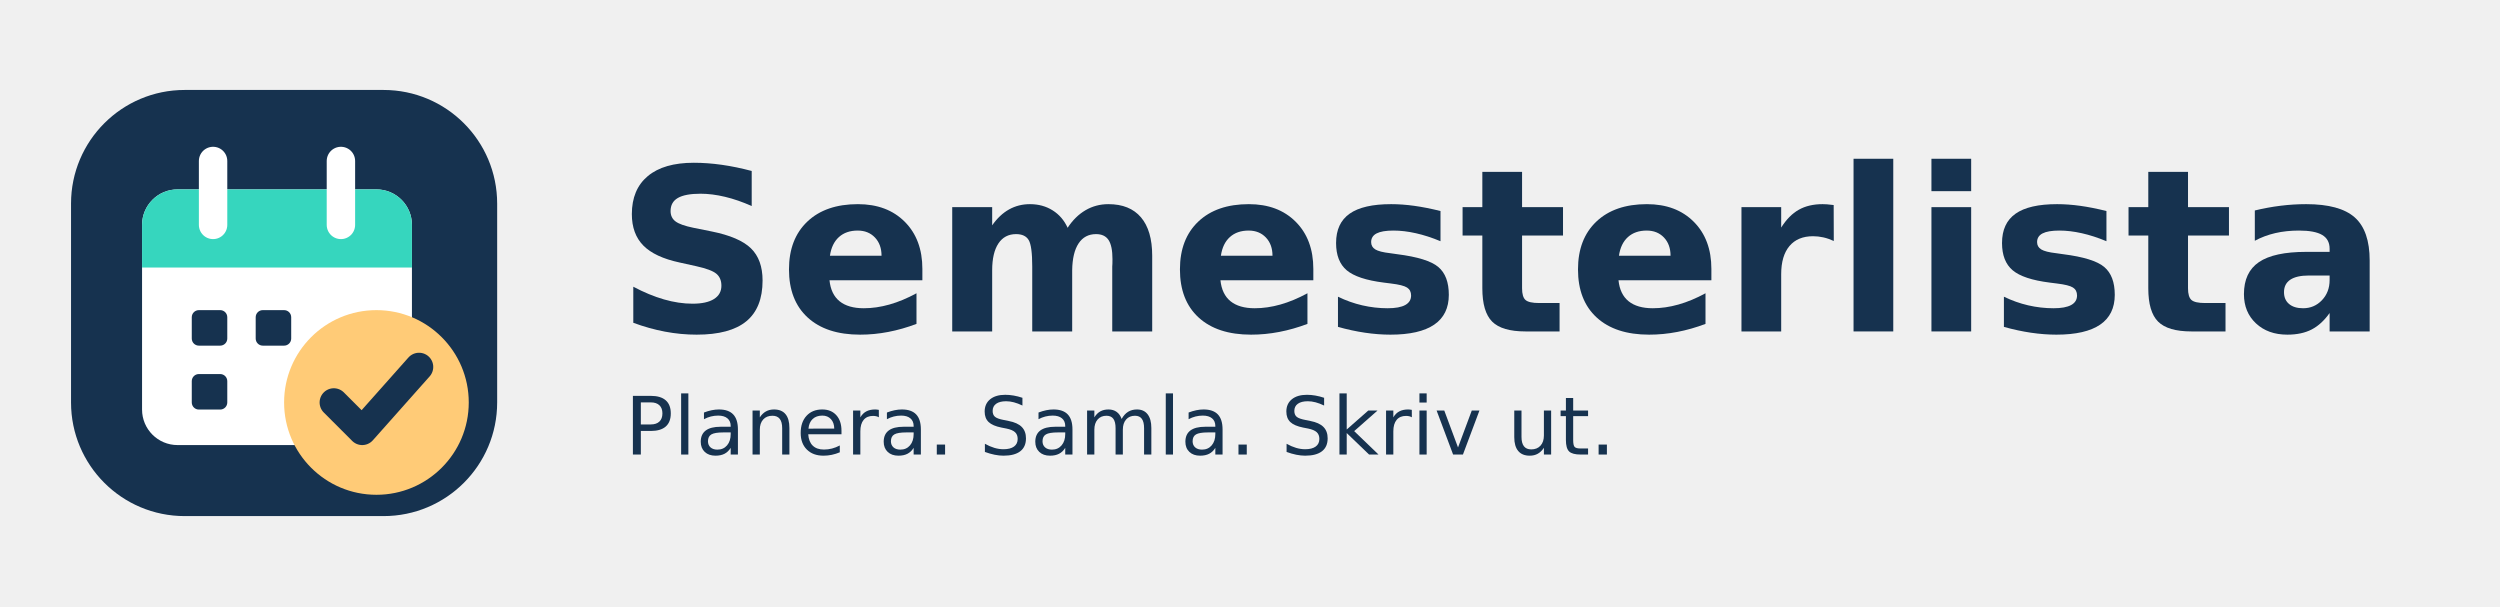
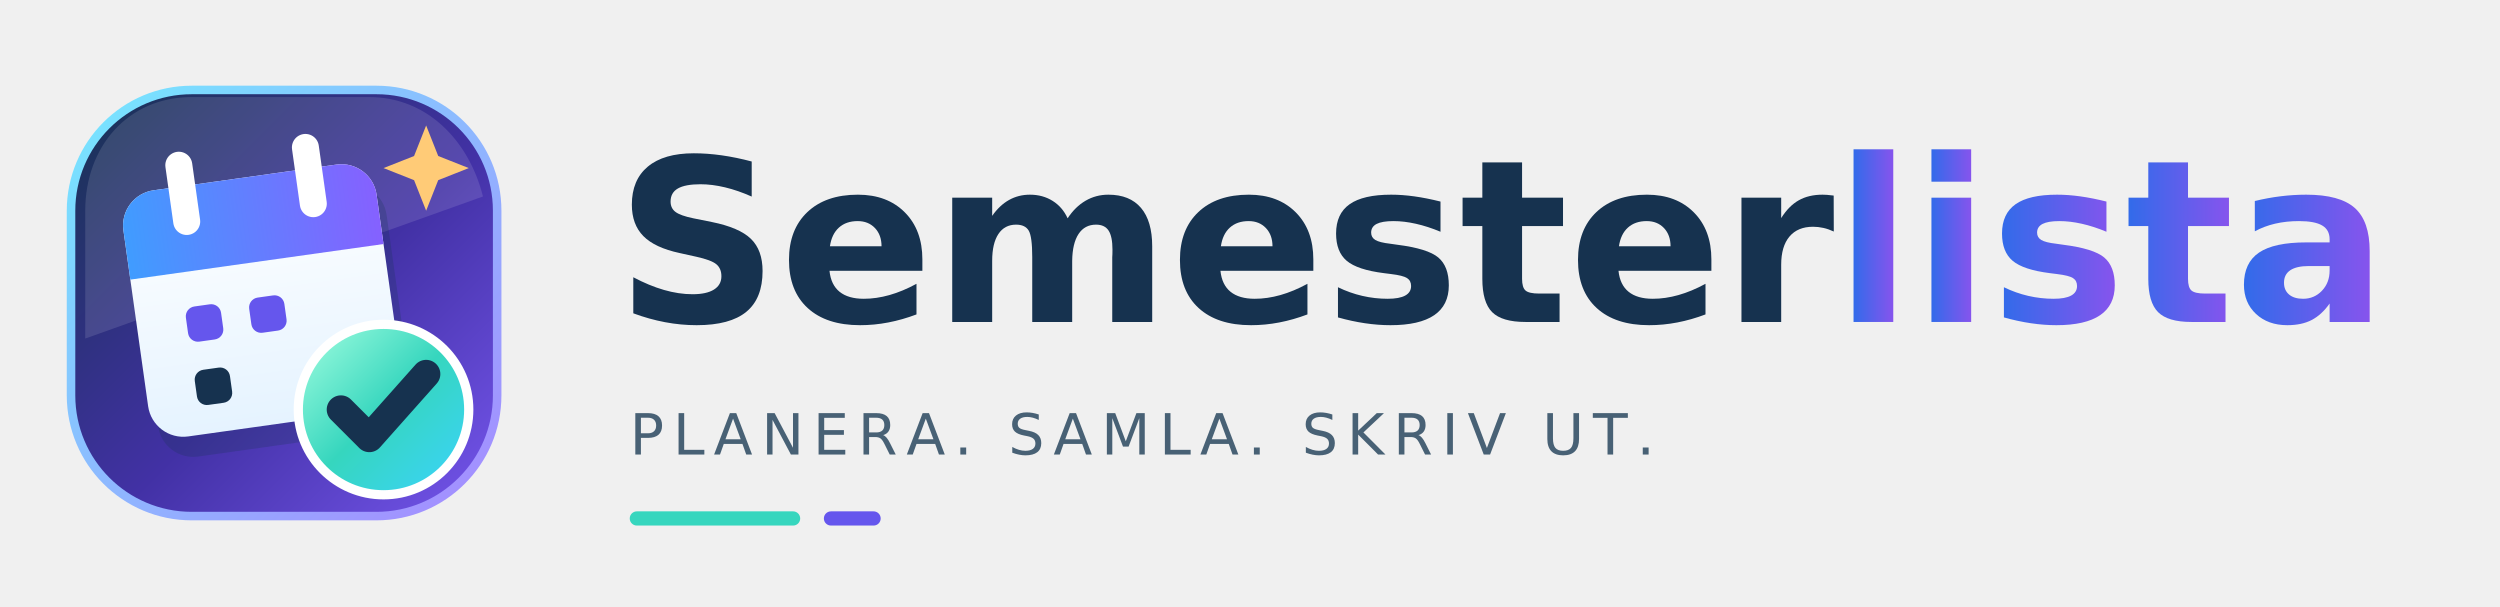
<svg xmlns="http://www.w3.org/2000/svg" width="180mm" height="43.636mm" viewBox="0 0 528 128" role="img" aria-label="Semesterlista – Planera. Samla. Skriv ut.">
  <g transform="translate(12 16) scale(1.5)">
-     <rect x="2" y="2" width="60" height="60" rx="16" fill="#16324f" />
-     <rect x="12" y="16" width="38" height="36" rx="5" fill="#ffffff" />
-     <path d="M17 16h28a5 5 0 0 1 5 5v6H12v-6a5 5 0 0 1 5-5z" fill="#36d6be" />
-     <path d="M22 12v9m18-9v9" stroke="#ffffff" stroke-width="4" stroke-linecap="round" />
-     <rect x="19" y="33" width="5" height="5" rx="1" fill="#16324f" />
-     <rect x="28" y="33" width="5" height="5" rx="1" fill="#16324f" />
-     <rect x="19" y="42" width="5" height="5" rx="1" fill="#16324f" />
-     <circle cx="45" cy="46" r="13" fill="#ffcb77" />
-     <path d="M39 46l4 4 8-9" fill="none" stroke="#16324f" stroke-width="4" stroke-linecap="round" stroke-linejoin="round" />
+     <defs>
+       <linearGradient id="icon-base" x1="0" y1="0" x2="1" y2="1">
+         <stop stop-color="#16324f" />
+         <stop offset="0.55" stop-color="#4231a5" />
+         <stop offset="1" stop-color="#7656ee" />
+       </linearGradient>
+       <linearGradient id="icon-edge" x1="0" y1="0" x2="1" y2="1">
+         <stop stop-color="#75e8ff" />
+         <stop offset="1" stop-color="#a68aff" />
+       </linearGradient>
+       <linearGradient id="icon-page" x1="0" y1="0" x2="0" y2="1">
+         <stop stop-color="#ffffff" />
+         <stop offset="1" stop-color="#e5f3ff" />
+       </linearGradient>
+       <linearGradient id="icon-header" x1="0" y1="0" x2="1" y2="0">
+         <stop stop-color="#409cff" />
+         <stop offset="1" stop-color="#8561ff" />
+       </linearGradient>
+       <linearGradient id="icon-badge" x1="0" y1="0" x2="1" y2="1">
+         <stop stop-color="#a5ffe0" />
+         <stop offset="0.5" stop-color="#36d6be" />
+         <stop offset="1" stop-color="#3bd3ff" />
+       </linearGradient>
+     </defs>
+     <rect x="2" y="2" width="60" height="60" rx="17" fill="url(#icon-base)" stroke="url(#icon-edge)" stroke-width="1.2" />
+     <path d="M19 3h25c8 0 14 6 16 14L4 37V19C4 10 10 3 19 3z" fill="#ffffff" opacity="0.12" />
+     <g transform="rotate(-8 30 32)">
+       <rect x="12" y="17" width="36" height="35" rx="5" fill="#16324f" opacity="0.24" />
+       <rect x="11" y="14" width="36" height="35" rx="5" fill="url(#icon-page)" />
+       <path d="M16 14h26a5 5 0 0 1 5 5v7H11v-7a5 5 0 0 1 5-5z" fill="url(#icon-header)" />
+       <path d="M20 11v8m18-8v8" stroke="#ffffff" stroke-width="3.8" stroke-linecap="round" />
+       <rect x="18" y="31" width="5" height="5" rx="1.4" fill="#6556ed" />
+       <rect x="27" y="31" width="5" height="5" rx="1.4" fill="#6556ed" />
+       <rect x="18" y="40" width="5" height="5" rx="1.4" fill="#16324f" />
+     </g>
+     <circle cx="46" cy="47" r="12" fill="url(#icon-badge)" stroke="#ffffff" stroke-width="1.3" />
+     <path d="M40 47l4 4 8-9" fill="none" stroke="#16324f" stroke-width="4" stroke-linecap="round" stroke-linejoin="round" />
+     <path d="M52 7l1.7 4.3L58 13l-4.3 1.7L52 19l-1.7-4.3L46 13l4.3-1.7z" fill="#ffcb77" />
  </g>
+   <defs>
+     <linearGradient id="wordmark" x1="0" y1="0" x2="1" y2="0">
+       <stop stop-color="#326bea" />
+       <stop offset="1" stop-color="#8654ed" />
+     </linearGradient>
+   </defs>
  <g fill="#16324f">
-     <path d="M158.758 36.109V43.516Q155.875 42.227 153.133 41.57Q150.391 40.914 147.953 40.914Q144.719 40.914 143.172 41.805Q141.625 42.695 141.625 44.57Q141.625 45.977 142.668 46.762Q143.711 47.547 146.453 48.109L150.297 48.883Q156.133 50.055 158.594 52.445Q161.055 54.836 161.055 59.242Q161.055 65.031 157.621 67.855Q154.188 70.68 147.133 70.68Q143.805 70.68 140.453 70.047Q137.102 69.414 133.75 68.172V60.555Q137.102 62.336 140.23 63.238Q143.359 64.141 146.266 64.141Q149.219 64.141 150.789 63.156Q152.359 62.172 152.359 60.344Q152.359 58.703 151.293 57.812Q150.227 56.922 147.039 56.219L143.547 55.445Q138.297 54.32 135.871 51.859Q133.445 49.398 133.445 45.227Q133.445 40.0 136.82 37.188Q140.195 34.375 146.523 34.375Q149.406 34.375 152.453 34.809Q155.5 35.242 158.758 36.109Z" />
-     <path d="M194.805 56.805V59.195H175.188Q175.492 62.148 177.32 63.625Q179.148 65.102 182.43 65.102Q185.078 65.102 187.855 64.316Q190.633 63.531 193.562 61.938V68.406Q190.586 69.531 187.609 70.105Q184.633 70.68 181.656 70.68Q174.531 70.68 170.582 67.059Q166.633 63.438 166.633 56.898Q166.633 50.477 170.512 46.797Q174.391 43.117 181.188 43.117Q187.375 43.117 191.09 46.844Q194.805 50.57 194.805 56.805ZM186.18 54.016Q186.18 51.625 184.785 50.16Q183.391 48.695 181.141 48.695Q178.703 48.695 177.18 50.066Q175.656 51.438 175.281 54.016Z" />
-     <path d="M225.484 48.109Q227.078 45.672 229.27 44.395Q231.461 43.117 234.086 43.117Q238.609 43.117 240.977 45.906Q243.344 48.695 243.344 54.016V70.0H234.906V56.312Q234.93 56.008 234.941 55.68Q234.953 55.352 234.953 54.742Q234.953 51.953 234.133 50.699Q233.312 49.445 231.484 49.445Q229.094 49.445 227.793 51.414Q226.492 53.383 226.445 57.109V70.0H218.008V56.312Q218.008 51.953 217.258 50.699Q216.508 49.445 214.586 49.445Q212.172 49.445 210.859 51.426Q209.547 53.406 209.547 57.086V70.0H201.109V43.75H209.547V47.594Q211.094 45.367 213.098 44.242Q215.102 43.117 217.516 43.117Q220.234 43.117 222.32 44.43Q224.406 45.742 225.484 48.109Z" />
-     <path d="M277.375 56.805V59.195H257.758Q258.062 62.148 259.891 63.625Q261.719 65.102 265.0 65.102Q267.648 65.102 270.426 64.316Q273.203 63.531 276.133 61.938V68.406Q273.156 69.531 270.18 70.105Q267.203 70.68 264.227 70.68Q257.102 70.68 253.152 67.059Q249.203 63.438 249.203 56.898Q249.203 50.477 253.082 46.797Q256.961 43.117 263.758 43.117Q269.945 43.117 273.66 46.844Q277.375 50.57 277.375 56.805ZM268.75 54.016Q268.75 51.625 267.355 50.16Q265.961 48.695 263.711 48.695Q261.273 48.695 259.75 50.066Q258.227 51.438 257.852 54.016Z" />
-     <path d="M304.234 44.57V50.945Q301.539 49.82 299.031 49.258Q296.523 48.695 294.297 48.695Q291.906 48.695 290.746 49.293Q289.586 49.891 289.586 51.133Q289.586 52.141 290.465 52.68Q291.344 53.219 293.617 53.477L295.094 53.688Q301.539 54.508 303.766 56.383Q305.992 58.258 305.992 62.266Q305.992 66.461 302.898 68.57Q299.805 70.68 293.664 70.68Q291.062 70.68 288.285 70.27Q285.508 69.859 282.578 69.039V62.664Q285.086 63.883 287.723 64.492Q290.359 65.102 293.078 65.102Q295.539 65.102 296.781 64.422Q298.023 63.742 298.023 62.406Q298.023 61.281 297.168 60.73Q296.312 60.18 293.758 59.875L292.281 59.688Q286.68 58.984 284.43 57.086Q282.18 55.188 282.18 51.32Q282.18 47.148 285.039 45.133Q287.898 43.117 293.805 43.117Q296.125 43.117 298.68 43.469Q301.234 43.82 304.234 44.57Z" />
-     <path d="M321.461 36.297V43.75H330.109V49.75H321.461V60.883Q321.461 62.711 322.188 63.355Q322.914 64.0 325.07 64.0H329.383V70.0H322.188Q317.219 70.0 315.145 67.926Q313.07 65.852 313.07 60.883V49.75H308.898V43.75H313.07V36.297Z" />
-     <path d="M361.445 56.805V59.195H341.828Q342.133 62.148 343.961 63.625Q345.789 65.102 349.07 65.102Q351.719 65.102 354.496 64.316Q357.273 63.531 360.203 61.938V68.406Q357.227 69.531 354.25 70.105Q351.273 70.68 348.297 70.68Q341.172 70.68 337.223 67.059Q333.273 63.438 333.273 56.898Q333.273 50.477 337.152 46.797Q341.031 43.117 347.828 43.117Q354.016 43.117 357.73 46.844Q361.445 50.57 361.445 56.805ZM352.82 54.016Q352.82 51.625 351.426 50.16Q350.031 48.695 347.781 48.695Q345.344 48.695 343.82 50.066Q342.297 51.438 341.922 54.016Z" />
-     <path d="M387.297 50.898Q386.195 50.383 385.105 50.137Q384.016 49.891 382.914 49.891Q379.68 49.891 377.934 51.965Q376.188 54.039 376.188 57.906V70.0H367.797V43.75H376.188V48.062Q377.805 45.484 379.902 44.301Q382.0 43.117 384.93 43.117Q385.352 43.117 385.844 43.152Q386.336 43.188 387.273 43.305Z" />
-     <path d="M391.469 33.531H399.859V70.0H391.469Z" />
-     <path d="M407.922 43.75H416.312V70.0H407.922ZM407.922 33.531H416.312V40.375H407.922Z" />
-     <path d="M444.883 44.57V50.945Q442.188 49.82 439.68 49.258Q437.172 48.695 434.945 48.695Q432.555 48.695 431.395 49.293Q430.234 49.891 430.234 51.133Q430.234 52.141 431.113 52.68Q431.992 53.219 434.266 53.477L435.742 53.688Q442.188 54.508 444.414 56.383Q446.641 58.258 446.641 62.266Q446.641 66.461 443.547 68.57Q440.453 70.68 434.312 70.68Q431.711 70.68 428.934 70.27Q426.156 69.859 423.227 69.039V62.664Q425.734 63.883 428.371 64.492Q431.008 65.102 433.727 65.102Q436.188 65.102 437.43 64.422Q438.672 63.742 438.672 62.406Q438.672 61.281 437.816 60.73Q436.961 60.18 434.406 59.875L432.93 59.688Q427.328 58.984 425.078 57.086Q422.828 55.188 422.828 51.32Q422.828 47.148 425.688 45.133Q428.547 43.117 434.453 43.117Q436.773 43.117 439.328 43.469Q441.883 43.82 444.883 44.57Z" />
-     <path d="M462.109 36.297V43.75H470.758V49.75H462.109V60.883Q462.109 62.711 462.836 63.355Q463.562 64.0 465.719 64.0H470.031V70.0H462.836Q457.867 70.0 455.793 67.926Q453.719 65.852 453.719 60.883V49.75H449.547V43.75H453.719V36.297Z" />
-     <path d="M487.656 58.188Q485.031 58.188 483.707 59.078Q482.383 59.969 482.383 61.703Q482.383 63.297 483.449 64.199Q484.516 65.102 486.414 65.102Q488.781 65.102 490.398 63.402Q492.016 61.703 492.016 59.148V58.188ZM500.477 55.023V70.0H492.016V66.109Q490.328 68.5 488.219 69.59Q486.109 70.68 483.086 70.68Q479.008 70.68 476.465 68.301Q473.922 65.922 473.922 62.125Q473.922 57.508 477.098 55.352Q480.273 53.195 487.07 53.195H492.016V52.539Q492.016 50.547 490.445 49.621Q488.875 48.695 485.547 48.695Q482.852 48.695 480.531 49.234Q478.211 49.773 476.219 50.852V44.453Q478.914 43.797 481.633 43.457Q484.352 43.117 487.07 43.117Q494.172 43.117 497.324 45.918Q500.477 48.719 500.477 55.023Z" />
-     <path d="M135.345 84.985V89.642H137.454Q138.624 89.642 139.263 89.036Q139.902 88.43 139.902 87.309Q139.902 86.197 139.263 85.591Q138.624 84.985 137.454 84.985ZM133.668 83.607H137.454Q139.537 83.607 140.604 84.549Q141.67 85.491 141.67 87.309Q141.67 89.144 140.604 90.082Q139.537 91.02 137.454 91.02H135.345V96.0H133.668Z" />
-     <path d="M143.854 83.084H145.381V96.0H143.854Z" />
-     <path d="M152.802 91.327Q150.951 91.327 150.237 91.75Q149.523 92.173 149.523 93.194Q149.523 94.008 150.058 94.485Q150.594 94.962 151.515 94.962Q152.785 94.962 153.553 94.062Q154.321 93.161 154.321 91.667V91.327ZM155.848 90.696V96.0H154.321V94.589Q153.798 95.436 153.018 95.838Q152.237 96.241 151.108 96.241Q149.681 96.241 148.838 95.44Q147.996 94.639 147.996 93.294Q147.996 91.725 149.046 90.928Q150.096 90.131 152.179 90.131H154.321V89.982Q154.321 88.928 153.628 88.351Q152.935 87.774 151.681 87.774Q150.884 87.774 150.129 87.965Q149.374 88.156 148.676 88.538V87.126Q149.515 86.803 150.303 86.641Q151.092 86.479 151.839 86.479Q153.856 86.479 154.852 87.525Q155.848 88.571 155.848 90.696Z" />
-     <path d="M166.722 90.389V96.0H165.195V90.438Q165.195 89.119 164.68 88.463Q164.166 87.807 163.136 87.807Q161.899 87.807 161.186 88.596Q160.472 89.384 160.472 90.746V96.0H158.936V86.703H160.472V88.147Q161.02 87.309 161.762 86.894Q162.505 86.479 163.477 86.479Q165.079 86.479 165.9 87.471Q166.722 88.463 166.722 90.389Z" />
-     <path d="M177.721 90.97V91.717H170.698Q170.798 93.294 171.649 94.12Q172.5 94.946 174.019 94.946Q174.898 94.946 175.724 94.73Q176.55 94.514 177.364 94.083V95.527Q176.542 95.875 175.679 96.058Q174.815 96.241 173.927 96.241Q171.703 96.241 170.404 94.946Q169.104 93.651 169.104 91.443Q169.104 89.16 170.337 87.82Q171.57 86.479 173.662 86.479Q175.538 86.479 176.629 87.687Q177.721 88.895 177.721 90.97ZM176.193 90.521Q176.177 89.268 175.492 88.521Q174.807 87.774 173.678 87.774Q172.4 87.774 171.632 88.496Q170.864 89.218 170.748 90.53Z" />
-     <path d="M185.615 88.131Q185.357 87.981 185.054 87.911Q184.751 87.84 184.386 87.84Q183.091 87.84 182.398 88.683Q181.705 89.525 181.705 91.103V96.0H180.169V86.703H181.705V88.147Q182.187 87.301 182.958 86.89Q183.73 86.479 184.834 86.479Q184.992 86.479 185.183 86.5Q185.374 86.521 185.606 86.562Z" />
-     <path d="M191.442 91.327Q189.591 91.327 188.877 91.75Q188.163 92.173 188.163 93.194Q188.163 94.008 188.698 94.485Q189.234 94.962 190.155 94.962Q191.425 94.962 192.193 94.062Q192.961 93.161 192.961 91.667V91.327ZM194.488 90.696V96.0H192.961V94.589Q192.438 95.436 191.658 95.838Q190.877 96.241 189.749 96.241Q188.321 96.241 187.478 95.44Q186.636 94.639 186.636 93.294Q186.636 91.725 187.686 90.928Q188.736 90.131 190.819 90.131H192.961V89.982Q192.961 88.928 192.268 88.351Q191.575 87.774 190.321 87.774Q189.524 87.774 188.769 87.965Q188.014 88.156 187.316 88.538V87.126Q188.155 86.803 188.943 86.641Q189.732 86.479 190.479 86.479Q192.496 86.479 193.492 87.525Q194.488 88.571 194.488 90.696Z" />
-     <path d="M197.85 93.892H199.602V96.0H197.85Z" />
-     <path d="M215.938 84.014V85.649Q214.983 85.192 214.136 84.968Q213.29 84.744 212.501 84.744Q211.131 84.744 210.388 85.275Q209.646 85.807 209.646 86.786Q209.646 87.608 210.139 88.027Q210.633 88.446 212.011 88.704L213.024 88.911Q214.9 89.268 215.792 90.169Q216.685 91.069 216.685 92.58Q216.685 94.381 215.477 95.311Q214.269 96.241 211.937 96.241Q211.057 96.241 210.065 96.042Q209.073 95.842 208.01 95.452V93.726Q209.031 94.298 210.011 94.589Q210.99 94.879 211.937 94.879Q213.373 94.879 214.153 94.315Q214.933 93.75 214.933 92.705Q214.933 91.792 214.373 91.277Q213.812 90.762 212.534 90.505L211.513 90.306Q209.637 89.932 208.799 89.135Q207.96 88.338 207.96 86.919Q207.96 85.275 209.118 84.329Q210.276 83.383 212.31 83.383Q213.182 83.383 214.086 83.541Q214.991 83.698 215.938 84.014Z" />
-     <path d="M223.458 91.327Q221.607 91.327 220.893 91.75Q220.179 92.173 220.179 93.194Q220.179 94.008 220.715 94.485Q221.25 94.962 222.171 94.962Q223.441 94.962 224.209 94.062Q224.977 93.161 224.977 91.667V91.327ZM226.504 90.696V96.0H224.977V94.589Q224.454 95.436 223.674 95.838Q222.894 96.241 221.765 96.241Q220.337 96.241 219.494 95.44Q218.652 94.639 218.652 93.294Q218.652 91.725 219.702 90.928Q220.752 90.131 222.835 90.131H224.977V89.982Q224.977 88.928 224.284 88.351Q223.591 87.774 222.337 87.774Q221.541 87.774 220.785 87.965Q220.03 88.156 219.333 88.538V87.126Q220.171 86.803 220.959 86.641Q221.748 86.479 222.495 86.479Q224.512 86.479 225.508 87.525Q226.504 88.571 226.504 90.696Z" />
-     <path d="M236.889 88.488Q237.461 87.458 238.258 86.969Q239.055 86.479 240.134 86.479Q241.587 86.479 242.375 87.496Q243.164 88.513 243.164 90.389V96.0H241.628V90.438Q241.628 89.102 241.155 88.455Q240.682 87.807 239.711 87.807Q238.524 87.807 237.835 88.596Q237.146 89.384 237.146 90.746V96.0H235.61V90.438Q235.61 89.094 235.137 88.45Q234.664 87.807 233.676 87.807Q232.506 87.807 231.817 88.6Q231.128 89.393 231.128 90.746V96.0H229.592V86.703H231.128V88.147Q231.651 87.292 232.381 86.886Q233.112 86.479 234.116 86.479Q235.129 86.479 235.839 86.994Q236.548 87.508 236.889 88.488Z" />
-     <path d="M246.21 83.084H247.738V96.0H246.21Z" />
-     <path d="M255.159 91.327Q253.308 91.327 252.594 91.75Q251.88 92.173 251.88 93.194Q251.88 94.008 252.415 94.485Q252.951 94.962 253.872 94.962Q255.142 94.962 255.91 94.062Q256.678 93.161 256.678 91.667V91.327ZM258.205 90.696V96.0H256.678V94.589Q256.155 95.436 255.375 95.838Q254.594 96.241 253.465 96.241Q252.038 96.241 251.195 95.44Q250.353 94.639 250.353 93.294Q250.353 91.725 251.403 90.928Q252.453 90.131 254.536 90.131H256.678V89.982Q256.678 88.928 255.985 88.351Q255.292 87.774 254.038 87.774Q253.241 87.774 252.486 87.965Q251.73 88.156 251.033 88.538V87.126Q251.872 86.803 252.66 86.641Q253.449 86.479 254.196 86.479Q256.213 86.479 257.209 87.525Q258.205 88.571 258.205 90.696Z" />
-     <path d="M261.567 93.892H263.318V96.0H261.567Z" />
-     <path d="M279.654 84.014V85.649Q278.7 85.192 277.853 84.968Q277.006 84.744 276.218 84.744Q274.848 84.744 274.105 85.275Q273.362 85.807 273.362 86.786Q273.362 87.608 273.856 88.027Q274.35 88.446 275.728 88.704L276.741 88.911Q278.617 89.268 279.509 90.169Q280.401 91.069 280.401 92.58Q280.401 94.381 279.194 95.311Q277.986 96.241 275.653 96.241Q274.773 96.241 273.781 96.042Q272.79 95.842 271.727 95.452V93.726Q272.748 94.298 273.728 94.589Q274.707 94.879 275.653 94.879Q277.089 94.879 277.87 94.315Q278.65 93.75 278.65 92.705Q278.65 91.792 278.09 91.277Q277.529 90.762 276.251 90.505L275.23 90.306Q273.354 89.932 272.516 89.135Q271.677 88.338 271.677 86.919Q271.677 85.275 272.835 84.329Q273.993 83.383 276.027 83.383Q276.898 83.383 277.803 83.541Q278.708 83.698 279.654 84.014Z" />
-     <path d="M282.892 83.084H284.427V90.712L288.984 86.703H290.935L286.004 91.053L291.143 96.0H289.15L284.427 91.459V96.0H282.892Z" />
-     <path d="M298.182 88.131Q297.924 87.981 297.621 87.911Q297.318 87.84 296.953 87.84Q295.658 87.84 294.965 88.683Q294.272 89.525 294.272 91.103V96.0H292.736V86.703H294.272V88.147Q294.753 87.301 295.525 86.89Q296.297 86.479 297.401 86.479Q297.559 86.479 297.75 86.5Q297.941 86.521 298.173 86.562Z" />
-     <path d="M299.784 86.703H301.311V96.0H299.784ZM299.784 83.084H301.311V85.018H299.784Z" />
-     <path d="M303.411 86.703H305.03L307.935 94.506L310.84 86.703H312.459L308.973 96.0H306.897Z" />
-     <path d="M319.813 92.331V86.703H321.341V92.273Q321.341 93.593 321.855 94.253Q322.37 94.913 323.399 94.913Q324.636 94.913 325.354 94.124Q326.072 93.335 326.072 91.974V86.703H327.6V96.0H326.072V94.572Q325.516 95.419 324.781 95.83Q324.047 96.241 323.076 96.241Q321.474 96.241 320.644 95.245Q319.813 94.249 319.813 92.331ZM323.657 86.479Z" />
-     <path d="M332.256 84.063V86.703H335.402V87.89H332.256V92.937Q332.256 94.074 332.568 94.398Q332.879 94.722 333.833 94.722H335.402V96.0H333.833Q332.065 96.0 331.393 95.34Q330.721 94.68 330.721 92.937V87.89H329.6V86.703H330.721V84.063Z" />
-     <path d="M337.627 93.892H339.378V96.0H337.627Z" />
+     <path d="M158.758 34.109V41.516Q155.875 40.227 153.133 39.57Q150.391 38.914 147.953 38.914Q144.719 38.914 143.172 39.805Q141.625 40.695 141.625 42.57Q141.625 43.977 142.668 44.762Q143.711 45.547 146.453 46.109L150.297 46.883Q156.133 48.055 158.594 50.445Q161.055 52.836 161.055 57.242Q161.055 63.031 157.621 65.855Q154.188 68.68 147.133 68.68Q143.805 68.68 140.453 68.047Q137.102 67.414 133.75 66.172V58.555Q137.102 60.336 140.23 61.238Q143.359 62.141 146.266 62.141Q149.219 62.141 150.789 61.156Q152.359 60.172 152.359 58.344Q152.359 56.703 151.293 55.812Q150.227 54.922 147.039 54.219L143.547 53.445Q138.297 52.32 135.871 49.859Q133.445 47.398 133.445 43.227Q133.445 38.0 136.82 35.188Q140.195 32.375 146.523 32.375Q149.406 32.375 152.453 32.809Q155.5 33.242 158.758 34.109Z" />
+     <path d="M194.805 54.805V57.195H175.188Q175.492 60.148 177.32 61.625Q179.148 63.102 182.43 63.102Q185.078 63.102 187.855 62.316Q190.633 61.531 193.562 59.938V66.406Q190.586 67.531 187.609 68.105Q184.633 68.68 181.656 68.68Q174.531 68.68 170.582 65.059Q166.633 61.438 166.633 54.898Q166.633 48.477 170.512 44.797Q174.391 41.117 181.188 41.117Q187.375 41.117 191.09 44.844Q194.805 48.57 194.805 54.805ZM186.18 52.016Q186.18 49.625 184.785 48.16Q183.391 46.695 181.141 46.695Q178.703 46.695 177.18 48.066Q175.656 49.438 175.281 52.016Z" />
+     <path d="M225.484 46.109Q227.078 43.672 229.27 42.395Q231.461 41.117 234.086 41.117Q238.609 41.117 240.977 43.906Q243.344 46.695 243.344 52.016V68.0H234.906V54.312Q234.93 54.008 234.941 53.68Q234.953 53.352 234.953 52.742Q234.953 49.953 234.133 48.699Q233.312 47.445 231.484 47.445Q229.094 47.445 227.793 49.414Q226.492 51.383 226.445 55.109V68.0H218.008V54.312Q218.008 49.953 217.258 48.699Q216.508 47.445 214.586 47.445Q212.172 47.445 210.859 49.426Q209.547 51.406 209.547 55.086V68.0H201.109V41.75H209.547V45.594Q211.094 43.367 213.098 42.242Q215.102 41.117 217.516 41.117Q220.234 41.117 222.32 42.43Q224.406 43.742 225.484 46.109Z" />
+     <path d="M277.375 54.805V57.195H257.758Q258.062 60.148 259.891 61.625Q261.719 63.102 265.0 63.102Q267.648 63.102 270.426 62.316Q273.203 61.531 276.133 59.938V66.406Q273.156 67.531 270.18 68.105Q267.203 68.68 264.227 68.68Q257.102 68.68 253.152 65.059Q249.203 61.438 249.203 54.898Q249.203 48.477 253.082 44.797Q256.961 41.117 263.758 41.117Q269.945 41.117 273.66 44.844Q277.375 48.57 277.375 54.805ZM268.75 52.016Q268.75 49.625 267.355 48.16Q265.961 46.695 263.711 46.695Q261.273 46.695 259.75 48.066Q258.227 49.438 257.852 52.016Z" />
+     <path d="M304.234 42.57V48.945Q301.539 47.82 299.031 47.258Q296.523 46.695 294.297 46.695Q291.906 46.695 290.746 47.293Q289.586 47.891 289.586 49.133Q289.586 50.141 290.465 50.68Q291.344 51.219 293.617 51.477L295.094 51.688Q301.539 52.508 303.766 54.383Q305.992 56.258 305.992 60.266Q305.992 64.461 302.898 66.57Q299.805 68.68 293.664 68.68Q291.062 68.68 288.285 68.27Q285.508 67.859 282.578 67.039V60.664Q285.086 61.883 287.723 62.492Q290.359 63.102 293.078 63.102Q295.539 63.102 296.781 62.422Q298.023 61.742 298.023 60.406Q298.023 59.281 297.168 58.73Q296.312 58.18 293.758 57.875L292.281 57.688Q286.68 56.984 284.43 55.086Q282.18 53.188 282.18 49.32Q282.18 45.148 285.039 43.133Q287.898 41.117 293.805 41.117Q296.125 41.117 298.68 41.469Q301.234 41.82 304.234 42.57Z" />
+     <path d="M321.461 34.297V41.75H330.109V47.75H321.461V58.883Q321.461 60.711 322.188 61.355Q322.914 62.0 325.07 62.0H329.383V68.0H322.188Q317.219 68.0 315.145 65.926Q313.07 63.852 313.07 58.883V47.75H308.898V41.75H313.07V34.297Z" />
+     <path d="M361.445 54.805V57.195H341.828Q342.133 60.148 343.961 61.625Q345.789 63.102 349.07 63.102Q351.719 63.102 354.496 62.316Q357.273 61.531 360.203 59.938V66.406Q357.227 67.531 354.25 68.105Q351.273 68.68 348.297 68.68Q341.172 68.68 337.223 65.059Q333.273 61.438 333.273 54.898Q333.273 48.477 337.152 44.797Q341.031 41.117 347.828 41.117Q354.016 41.117 357.73 44.844Q361.445 48.57 361.445 54.805ZM352.82 52.016Q352.82 49.625 351.426 48.16Q350.031 46.695 347.781 46.695Q345.344 46.695 343.82 48.066Q342.297 49.438 341.922 52.016Z" />
+     <path d="M387.297 48.898Q386.195 48.383 385.105 48.137Q384.016 47.891 382.914 47.891Q379.68 47.891 377.934 49.965Q376.188 52.039 376.188 55.906V68.0H367.797V41.75H376.188V46.062Q377.805 43.484 379.902 42.301Q382.0 41.117 384.93 41.117Q385.352 41.117 385.844 41.152Q386.336 41.188 387.273 41.305Z" />
  </g>
+   <g fill="url(#wordmark)">
+     <path d="M391.469 31.531H399.859V68.0H391.469Z" />
+     <path d="M407.922 41.75H416.312V68.0H407.922ZM407.922 31.531H416.312V38.375H407.922Z" />
+     <path d="M444.883 42.57V48.945Q442.188 47.82 439.68 47.258Q437.172 46.695 434.945 46.695Q432.555 46.695 431.395 47.293Q430.234 47.891 430.234 49.133Q430.234 50.141 431.113 50.68Q431.992 51.219 434.266 51.477L435.742 51.688Q442.188 52.508 444.414 54.383Q446.641 56.258 446.641 60.266Q446.641 64.461 443.547 66.57Q440.453 68.68 434.312 68.68Q431.711 68.68 428.934 68.27Q426.156 67.859 423.227 67.039V60.664Q425.734 61.883 428.371 62.492Q431.008 63.102 433.727 63.102Q436.188 63.102 437.43 62.422Q438.672 61.742 438.672 60.406Q438.672 59.281 437.816 58.73Q436.961 58.18 434.406 57.875L432.93 57.688Q427.328 56.984 425.078 55.086Q422.828 53.188 422.828 49.32Q422.828 45.148 425.688 43.133Q428.547 41.117 434.453 41.117Q436.773 41.117 439.328 41.469Q441.883 41.82 444.883 42.57Z" />
+     <path d="M462.109 34.297V41.75H470.758V47.75H462.109V58.883Q462.109 60.711 462.836 61.355Q463.562 62.0 465.719 62.0H470.031V68.0H462.836Q457.867 68.0 455.793 65.926Q453.719 63.852 453.719 58.883V47.75H449.547V41.75H453.719V34.297Z" />
+     <path d="M487.656 56.188Q485.031 56.188 483.707 57.078Q482.383 57.969 482.383 59.703Q482.383 61.297 483.449 62.199Q484.516 63.102 486.414 63.102Q488.781 63.102 490.398 61.402Q492.016 59.703 492.016 57.148V56.188ZM500.477 53.023V68.0H492.016V64.109Q490.328 66.5 488.219 67.59Q486.109 68.68 483.086 68.68Q479.008 68.68 476.465 66.301Q473.922 63.922 473.922 60.125Q473.922 55.508 477.098 53.352Q480.273 51.195 487.07 51.195H492.016V50.539Q492.016 48.547 490.445 47.621Q488.875 46.695 485.547 46.695Q482.852 46.695 480.531 47.234Q478.211 47.773 476.219 48.852V42.453Q478.914 41.797 481.633 41.457Q484.352 41.117 487.07 41.117Q494.172 41.117 497.324 43.918Q500.477 46.719 500.477 53.023Z" />
+   </g>
+   <g fill="#486175">
+     <path d="M135.361 88.225V91.512H136.85Q137.676 91.512 138.127 91.084Q138.578 90.656 138.578 89.865Q138.578 89.08 138.127 88.652Q137.676 88.225 136.85 88.225ZM134.178 87.252H136.85Q138.32 87.252 139.073 87.917Q139.826 88.582 139.826 89.865Q139.826 91.16 139.073 91.822Q138.32 92.484 136.85 92.484H135.361V96.0H134.178Z" />
+     <path d="M143.314 87.252H144.498V95.004H148.757V96.0H143.314Z" />
+     <path d="M154.823 88.418 153.218 92.771H156.435ZM154.155 87.252H155.497L158.831 96.0H157.601L156.804 93.756H152.861L152.064 96.0H150.816Z" />
+     <path d="M162.009 87.252H163.602L167.481 94.57V87.252H168.63V96.0H167.036L163.157 88.682V96.0H162.009Z" />
+     <path d="M172.885 87.252H178.416V88.248H174.069V90.838H178.235V91.834H174.069V95.004H178.522V96.0H172.885Z" />
+     <path d="M186.516 91.898Q186.896 92.027 187.257 92.449Q187.617 92.871 187.98 93.609L189.182 96.0H187.91L186.791 93.756Q186.357 92.877 185.95 92.59Q185.543 92.303 184.84 92.303H183.551V96.0H182.367V87.252H185.039Q186.539 87.252 187.277 87.879Q188.016 88.506 188.016 89.771Q188.016 90.598 187.632 91.143Q187.248 91.688 186.516 91.898ZM183.551 88.225V91.33H185.039Q185.895 91.33 186.331 90.935Q186.768 90.539 186.768 89.771Q186.768 89.004 186.331 88.614Q185.895 88.225 185.039 88.225Z" />
+     <path d="M195.529 88.418 193.923 92.771H197.14ZM194.861 87.252H196.203L199.537 96.0H198.306L197.509 93.756H193.566L192.769 96.0H191.521Z" />
+     <path d="M202.82 94.512H204.056V96.0H202.82Z" />
+     <path d="M219.387 87.539V88.693Q218.713 88.371 218.116 88.213Q217.518 88.055 216.961 88.055Q215.995 88.055 215.47 88.43Q214.946 88.805 214.946 89.496Q214.946 90.076 215.294 90.372Q215.643 90.668 216.616 90.85L217.33 90.996Q218.655 91.248 219.285 91.884Q219.914 92.52 219.914 93.586Q219.914 94.857 219.062 95.514Q218.209 96.17 216.563 96.17Q215.942 96.17 215.242 96.029Q214.541 95.889 213.791 95.613V94.395Q214.512 94.799 215.204 95.004Q215.895 95.209 216.563 95.209Q217.577 95.209 218.127 94.811Q218.678 94.412 218.678 93.674Q218.678 93.029 218.283 92.666Q217.887 92.303 216.985 92.121L216.264 91.98Q214.94 91.717 214.348 91.154Q213.756 90.592 213.756 89.59Q213.756 88.43 214.574 87.762Q215.391 87.094 216.827 87.094Q217.442 87.094 218.08 87.205Q218.719 87.316 219.387 87.539Z" />
+     <path d="M226.584 88.418 224.979 92.771H228.195ZM225.916 87.252H227.258L230.592 96.0H229.361L228.564 93.756H224.621L223.824 96.0H222.576Z" />
+     <path d="M233.769 87.252H235.533L237.765 93.205L240.009 87.252H241.773V96.0H240.619V88.318L238.363 94.318H237.173L234.918 88.318V96.0H233.769Z" />
+     <path d="M246.023 87.252H247.206V95.004H251.466V96.0H246.023Z" />
+     <path d="M257.532 88.418 255.927 92.771H259.143ZM256.864 87.252H258.206L261.54 96.0H260.309L259.513 93.756H255.569L254.772 96.0H253.524Z" />
+     <path d="M264.823 94.512H266.059V96.0H264.823Z" />
+     <path d="M281.39 87.539V88.693Q280.716 88.371 280.119 88.213Q279.521 88.055 278.964 88.055Q277.998 88.055 277.473 88.43Q276.949 88.805 276.949 89.496Q276.949 90.076 277.297 90.372Q277.646 90.668 278.619 90.85L279.334 90.996Q280.658 91.248 281.288 91.884Q281.918 92.52 281.918 93.586Q281.918 94.857 281.065 95.514Q280.213 96.17 278.566 96.17Q277.945 96.17 277.245 96.029Q276.545 95.889 275.795 95.613V94.395Q276.515 94.799 277.207 95.004Q277.898 95.209 278.566 95.209Q279.58 95.209 280.13 94.811Q280.681 94.412 280.681 93.674Q280.681 93.029 280.286 92.666Q279.89 92.303 278.988 92.121L278.267 91.98Q276.943 91.717 276.351 91.154Q275.759 90.592 275.759 89.59Q275.759 88.43 276.577 87.762Q277.394 87.094 278.83 87.094Q279.445 87.094 280.084 87.205Q280.722 87.316 281.39 87.539Z" />
+     <path d="M285.663 87.252H286.847V90.949L290.773 87.252H292.296L287.954 91.33L292.607 96.0H291.048L286.847 91.787V96.0H285.663Z" />
+     <path d="M299.581 91.898Q299.962 92.027 300.322 92.449Q300.682 92.871 301.046 93.609L302.247 96.0H300.975L299.856 93.756Q299.423 92.877 299.015 92.59Q298.608 92.303 297.905 92.303H296.616V96.0H295.432V87.252H298.104Q299.604 87.252 300.343 87.879Q301.081 88.506 301.081 89.771Q301.081 90.598 300.697 91.143Q300.313 91.688 299.581 91.898ZM296.616 88.225V91.33H298.104Q298.96 91.33 299.396 90.935Q299.833 90.539 299.833 89.771Q299.833 89.004 299.396 88.614Q298.96 88.225 298.104 88.225Z" />
+     <path d="M305.67 87.252H306.854V96.0H305.67Z" />
+     <path d="M313.365 96.0 310.025 87.252H311.262L314.033 94.617L316.811 87.252H318.041L314.707 96.0Z" />
+     <path d="M326.798 87.252H327.987V92.566Q327.987 93.973 328.497 94.591Q329.007 95.209 330.15 95.209Q331.286 95.209 331.796 94.591Q332.306 93.973 332.306 92.566V87.252H333.495V92.713Q333.495 94.424 332.649 95.297Q331.802 96.17 330.15 96.17Q328.491 96.17 327.645 95.297Q326.798 94.424 326.798 92.713Z" />
+     <path d="M336.403 87.252H343.804V88.248H340.698V96.0H339.509V88.248H336.403Z" />
+     <path d="M346.952 94.512H348.188V96.0H346.952Z" />
+   </g>
+   <rect x="133" y="108" width="36" height="3" rx="1.5" fill="#36d6be" />
+   <rect x="174" y="108" width="12" height="3" rx="1.5" fill="#6556ed" />
</svg>
